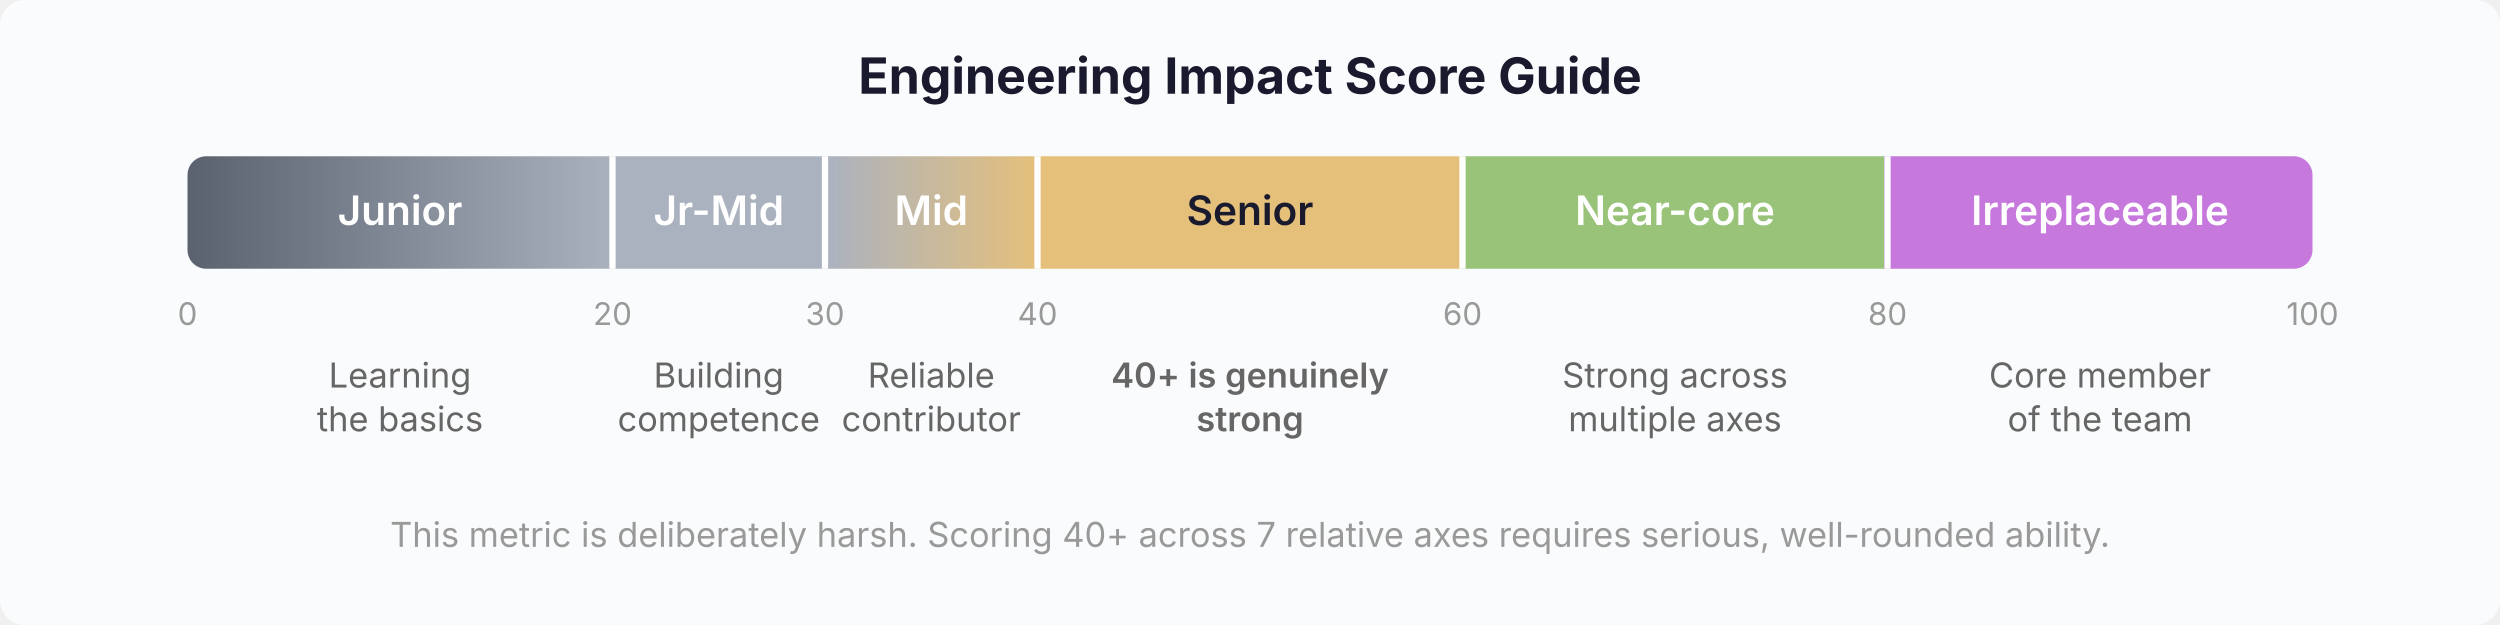
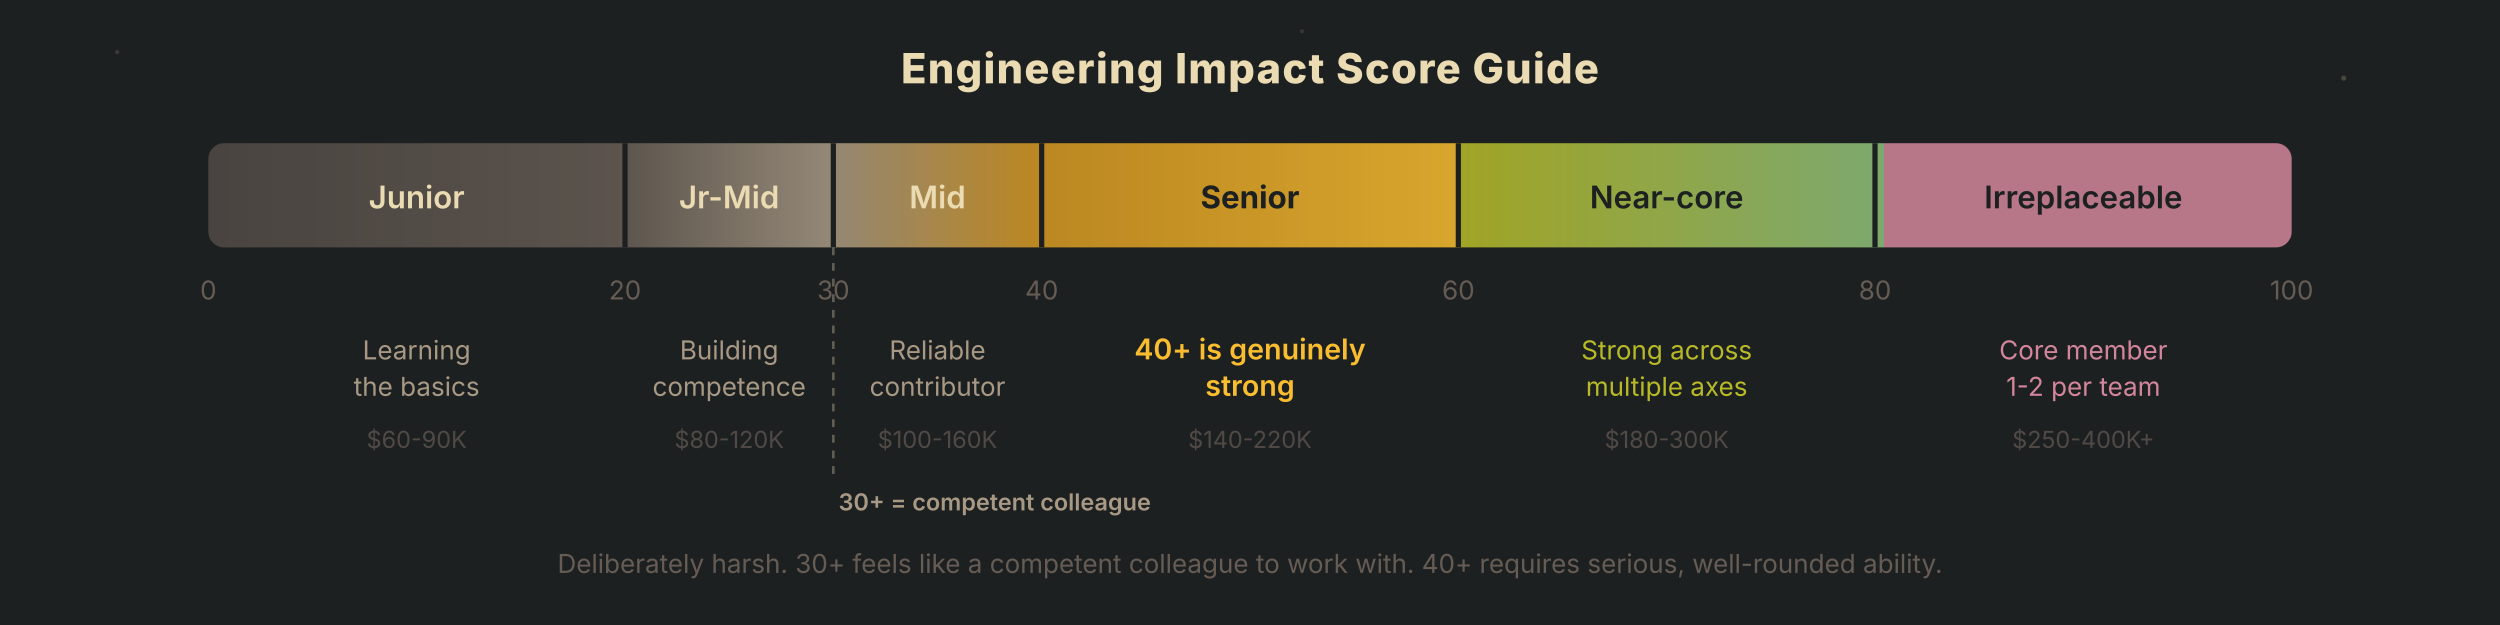
- <svg xmlns="http://www.w3.org/2000/svg" width="800" height="200" viewBox="0 0 800 200">
+ <svg xmlns="http://www.w3.org/2000/svg" width="960" height="240" viewBox="0 0 960 240">
  <defs>
-     <style>
-       text { font-family: -apple-system, 'Segoe UI', sans-serif; }
-       .title { font-size: 16px; font-weight: 700; fill: #1a1a2e; }
-       .band-label { font-size: 13px; font-weight: 600; }
-       .band-desc { font-size: 11px; fill: #666; }
-       .tick { font-size: 10px; fill: #999; }
-     </style>
-     <linearGradient id="barGradient" x1="0%" y1="0%" x2="100%" y2="0%">
-       <stop offset="0%" stop-color="#5c6370" />
-       <stop offset="20%" stop-color="#abb2bf" />
-       <stop offset="30%" stop-color="#abb2bf" />
-       <stop offset="40%" stop-color="#e5c07b" />
-       <stop offset="60%" stop-color="#e5c07b" />
-       <stop offset="60%" stop-color="#98c379" />
-       <stop offset="80%" stop-color="#98c379" />
-       <stop offset="80%" stop-color="#c678dd" />
-       <stop offset="100%" stop-color="#c678dd" />
+     <linearGradient id="scoreBar" x1="0%" y1="0%" x2="100%" y2="0%">
+       <stop offset="0%" stop-color="#504945" />
+       <stop offset="20%" stop-color="#665c54" />
+       <stop offset="30%" stop-color="#a89984" />
+       <stop offset="40%" stop-color="#d79921" />
+       <stop offset="60%" stop-color="#fabd2f" />
+       <stop offset="60%" stop-color="#b8bb26" />
+       <stop offset="80%" stop-color="#8ec07c" />
+       <stop offset="80%" stop-color="#d3869b" />
+       <stop offset="100%" stop-color="#d3869b" />
    </linearGradient>
  </defs>
-   <rect width="800" height="200" rx="8" fill="#fafbfc" />
-   <text x="400" y="30" text-anchor="middle" class="title">Engineering Impact Score Guide</text>
-   <rect x="60" y="50" width="680" height="36" rx="6" fill="url(#barGradient)" />
-   <line x1="196" y1="50" x2="196" y2="86" stroke="white" stroke-width="2" />
-   <line x1="264" y1="50" x2="264" y2="86" stroke="white" stroke-width="2" />
-   <line x1="332" y1="50" x2="332" y2="86" stroke="white" stroke-width="2" />
-   <line x1="468" y1="50" x2="468" y2="86" stroke="white" stroke-width="2" />
-   <line x1="604" y1="50" x2="604" y2="86" stroke="white" stroke-width="2" />
-   <text x="60" y="104" text-anchor="middle" class="tick">0</text>
-   <text x="196" y="104" text-anchor="middle" class="tick">20</text>
-   <text x="264" y="104" text-anchor="middle" class="tick">30</text>
-   <text x="332" y="104" text-anchor="middle" class="tick">40</text>
-   <text x="468" y="104" text-anchor="middle" class="tick">60</text>
-   <text x="604" y="104" text-anchor="middle" class="tick">80</text>
-   <text x="740" y="104" text-anchor="middle" class="tick">100</text>
-   <text x="128" y="72" text-anchor="middle" class="band-label" fill="white" font-size="11">Junior</text>
-   <text x="230" y="72" text-anchor="middle" class="band-label" fill="white" font-size="11">Jr-Mid</text>
-   <text x="298" y="72" text-anchor="middle" class="band-label" fill="white" font-size="11">Mid</text>
-   <text x="400" y="72" text-anchor="middle" class="band-label" fill="#1a1a2e" font-size="11">Senior</text>
-   <text x="536" y="72" text-anchor="middle" class="band-label" fill="white" font-size="11">Near-core</text>
-   <text x="672" y="72" text-anchor="middle" class="band-label" fill="white" font-size="11">Irreplaceable</text>
-   <text x="128" y="124" text-anchor="middle" class="band-desc">Learning</text>
-   <text x="128" y="138" text-anchor="middle" class="band-desc">the basics</text>
-   <text x="230" y="124" text-anchor="middle" class="band-desc">Building</text>
-   <text x="230" y="138" text-anchor="middle" class="band-desc">competence</text>
-   <text x="298" y="124" text-anchor="middle" class="band-desc">Reliable</text>
-   <text x="298" y="138" text-anchor="middle" class="band-desc">contributor</text>
-   <text x="400" y="124" text-anchor="middle" class="band-desc" font-weight="600">40+ is genuinely</text>
-   <text x="400" y="138" text-anchor="middle" class="band-desc" font-weight="600">strong</text>
-   <text x="536" y="124" text-anchor="middle" class="band-desc">Strong across</text>
-   <text x="536" y="138" text-anchor="middle" class="band-desc">multiple axes</text>
-   <text x="672" y="124" text-anchor="middle" class="band-desc">Core member</text>
-   <text x="672" y="138" text-anchor="middle" class="band-desc">of the team</text>
-   <text x="400" y="175" text-anchor="middle" font-size="11" fill="#999" font-family="-apple-system, sans-serif">This metric is deliberately harsh. Scoring 40+ across 7 relative axes requires serious, well-rounded ability.</text>
+   <rect width="960" height="240" fill="#1d2021" />
+   <circle cx="45" cy="20" r="0.8" fill="#ebdbb2" opacity="0.15" />
+   <circle cx="900" cy="30" r="1" fill="#ebdbb2" opacity="0.2" />
+   <circle cx="500" cy="12" r="0.8" fill="#ebdbb2" opacity="0.12" />
+   <text x="480" y="32" text-anchor="middle" fill="#ebdbb2" font-size="16" font-weight="800" font-family="-apple-system,sans-serif" letter-spacing="0.5">Engineering Impact Score Guide</text>
+   <rect x="80" y="55" width="800" height="40" rx="6" fill="url(#scoreBar)" opacity="0.85" />
+   <line x1="240" y1="55" x2="240" y2="95" stroke="#1d2021" stroke-width="2" />
+   <line x1="320" y1="55" x2="320" y2="95" stroke="#1d2021" stroke-width="2" />
+   <line x1="400" y1="55" x2="400" y2="95" stroke="#1d2021" stroke-width="2" />
+   <line x1="560" y1="55" x2="560" y2="95" stroke="#1d2021" stroke-width="2" />
+   <line x1="720" y1="55" x2="720" y2="95" stroke="#1d2021" stroke-width="2" />
+   <text x="80" y="115" text-anchor="middle" fill="#665c54" font-size="10" font-family="-apple-system,sans-serif">0</text>
+   <text x="240" y="115" text-anchor="middle" fill="#665c54" font-size="10" font-family="-apple-system,sans-serif">20</text>
+   <text x="320" y="115" text-anchor="middle" fill="#665c54" font-size="10" font-family="-apple-system,sans-serif">30</text>
+   <text x="400" y="115" text-anchor="middle" fill="#665c54" font-size="10" font-family="-apple-system,sans-serif">40</text>
+   <text x="560" y="115" text-anchor="middle" fill="#665c54" font-size="10" font-family="-apple-system,sans-serif">60</text>
+   <text x="720" y="115" text-anchor="middle" fill="#665c54" font-size="10" font-family="-apple-system,sans-serif">80</text>
+   <text x="880" y="115" text-anchor="middle" fill="#665c54" font-size="10" font-family="-apple-system,sans-serif">100</text>
+   <text x="160" y="80" text-anchor="middle" fill="#ebdbb2" font-size="12" font-weight="600" font-family="-apple-system,sans-serif">Junior</text>
+   <text x="280" y="80" text-anchor="middle" fill="#ebdbb2" font-size="12" font-weight="600" font-family="-apple-system,sans-serif">Jr-Mid</text>
+   <text x="360" y="80" text-anchor="middle" fill="#ebdbb2" font-size="12" font-weight="600" font-family="-apple-system,sans-serif">Mid</text>
+   <text x="480" y="80" text-anchor="middle" fill="#1d2021" font-size="12" font-weight="700" font-family="-apple-system,sans-serif">Senior</text>
+   <text x="640" y="80" text-anchor="middle" fill="#1d2021" font-size="12" font-weight="600" font-family="-apple-system,sans-serif">Near-core</text>
+   <text x="800" y="80" text-anchor="middle" fill="#1d2021" font-size="12" font-weight="600" font-family="-apple-system,sans-serif">Irreplaceable</text>
+   <text x="160" y="138" text-anchor="middle" fill="#a89984" font-size="10" font-family="-apple-system,sans-serif">Learning</text>
+   <text x="160" y="152" text-anchor="middle" fill="#a89984" font-size="10" font-family="-apple-system,sans-serif">the basics</text>
+   <text x="280" y="138" text-anchor="middle" fill="#a89984" font-size="10" font-family="-apple-system,sans-serif">Building</text>
+   <text x="280" y="152" text-anchor="middle" fill="#a89984" font-size="10" font-family="-apple-system,sans-serif">competence</text>
+   <text x="360" y="138" text-anchor="middle" fill="#a89984" font-size="10" font-family="-apple-system,sans-serif">Reliable</text>
+   <text x="360" y="152" text-anchor="middle" fill="#a89984" font-size="10" font-family="-apple-system,sans-serif">contributor</text>
+   <text x="480" y="138" text-anchor="middle" fill="#fabd2f" font-size="11" font-weight="600" font-family="-apple-system,sans-serif">40+ is genuinely</text>
+   <text x="480" y="152" text-anchor="middle" fill="#fabd2f" font-size="11" font-weight="600" font-family="-apple-system,sans-serif">strong</text>
+   <text x="640" y="138" text-anchor="middle" fill="#b8bb26" font-size="10" font-family="-apple-system,sans-serif">Strong across</text>
+   <text x="640" y="152" text-anchor="middle" fill="#b8bb26" font-size="10" font-family="-apple-system,sans-serif">multiple axes</text>
+   <text x="800" y="138" text-anchor="middle" fill="#d3869b" font-size="10" font-family="-apple-system,sans-serif">Core member</text>
+   <text x="800" y="152" text-anchor="middle" fill="#d3869b" font-size="10" font-family="-apple-system,sans-serif">1-2 per team</text>
+   <text x="160" y="172" text-anchor="middle" fill="#504945" font-size="9" font-family="-apple-system,sans-serif">$60-90K</text>
+   <text x="280" y="172" text-anchor="middle" fill="#504945" font-size="9" font-family="-apple-system,sans-serif">$80-120K</text>
+   <text x="360" y="172" text-anchor="middle" fill="#504945" font-size="9" font-family="-apple-system,sans-serif">$100-160K</text>
+   <text x="480" y="172" text-anchor="middle" fill="#504945" font-size="9" font-family="-apple-system,sans-serif">$140-220K</text>
+   <text x="640" y="172" text-anchor="middle" fill="#504945" font-size="9" font-family="-apple-system,sans-serif">$180-300K</text>
+   <text x="800" y="172" text-anchor="middle" fill="#504945" font-size="9" font-family="-apple-system,sans-serif">$250-400K+</text>
+   <line x1="320" y1="95" x2="320" y2="185" stroke="#a89984" stroke-width="1" stroke-dasharray="3,3" opacity="0.5" />
+   <text x="322" y="196" fill="#a89984" font-size="9" font-weight="600" font-family="-apple-system,sans-serif">30+ = competent colleague</text>
+   <text x="480" y="220" text-anchor="middle" fill="#665c54" font-size="10" font-family="-apple-system,sans-serif">Deliberately harsh. 30+ feels like a competent colleague to work with. 40+ requires serious, well-rounded ability.</text>
</svg>
